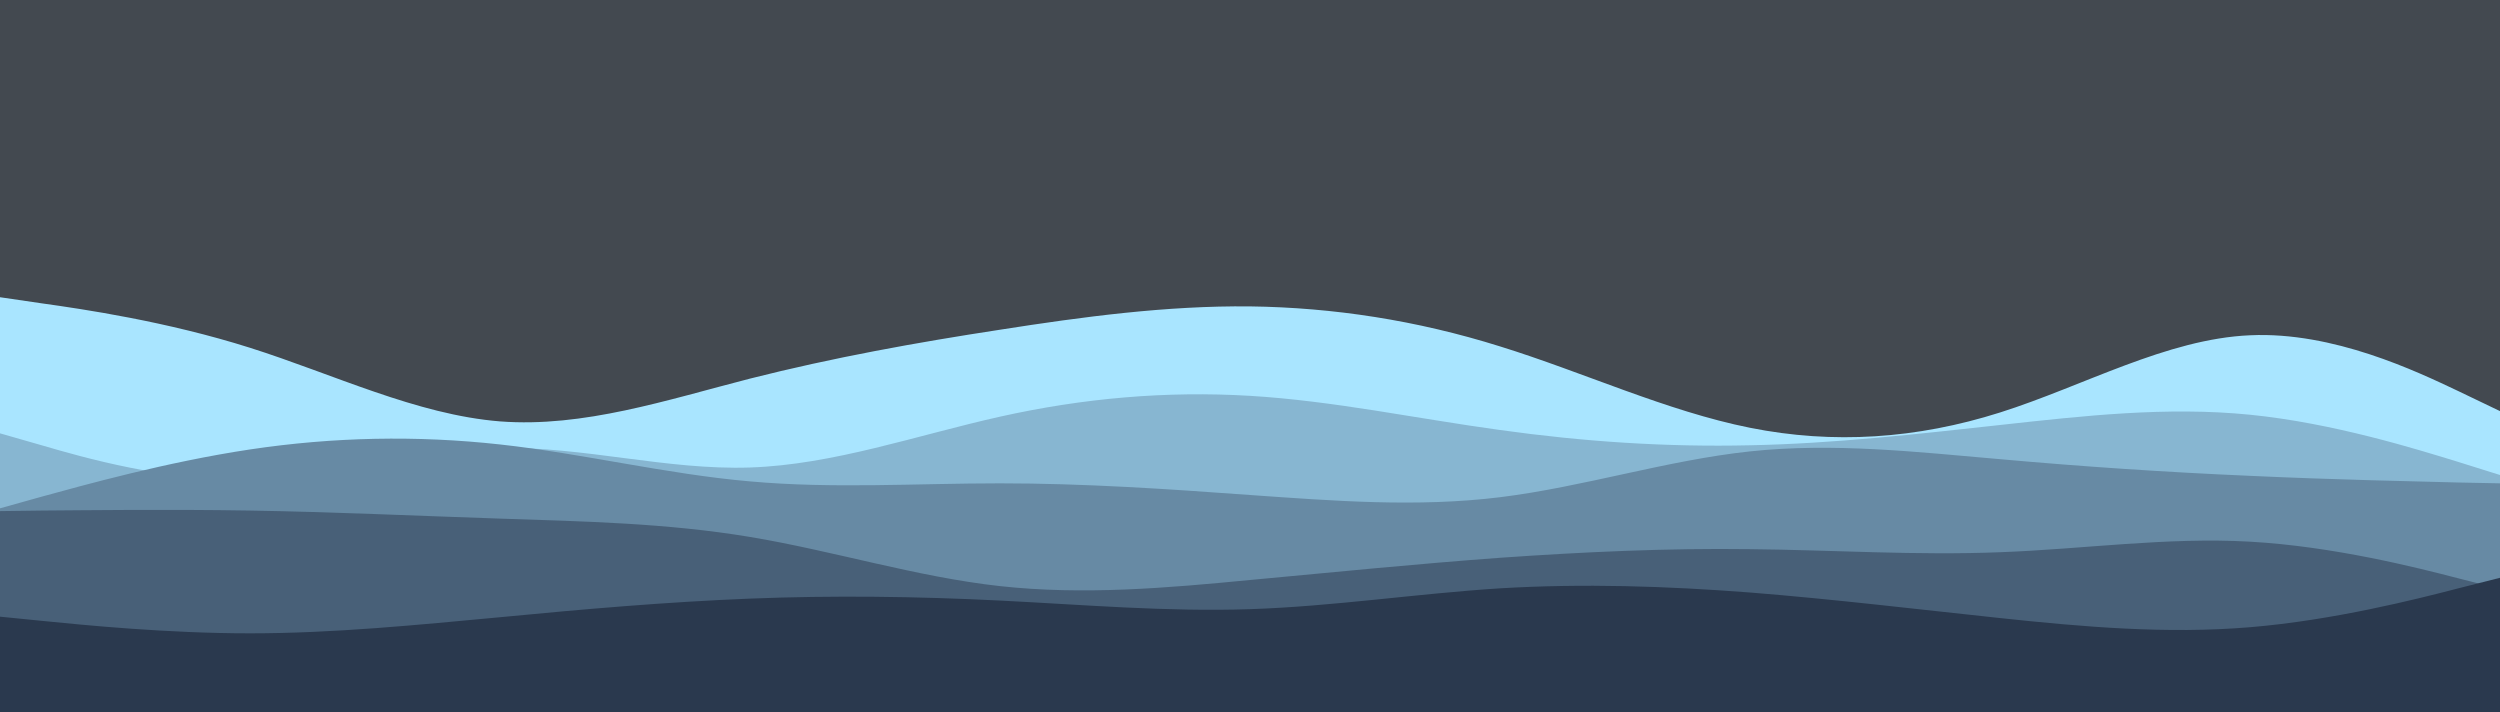
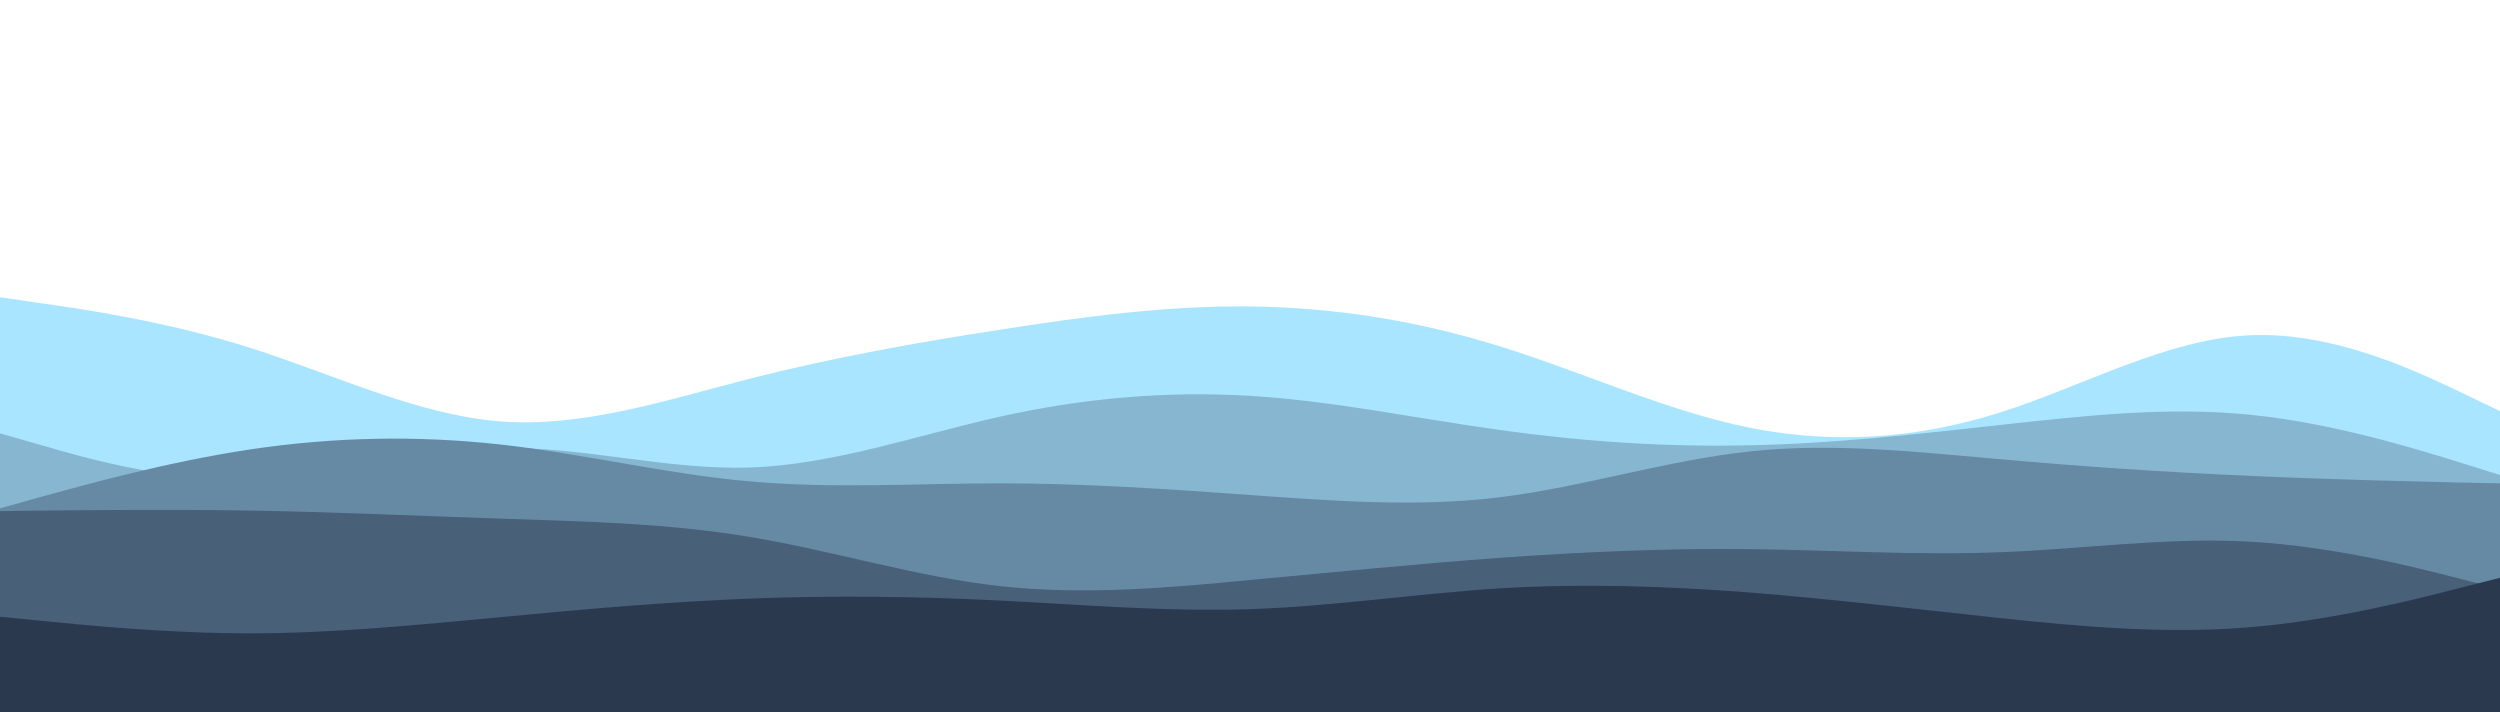
<svg xmlns="http://www.w3.org/2000/svg" id="visual" viewBox="0 0 900 256" width="900" height="256" version="1.1">
-   <rect x="0" y="0" width="900" height="256" fill="#434950" />
+   <rect x="0" y="0" width="900" height="256" fill="#00000000" />
  <path d="M0 107L15 109.2C30 111.3 60 115.7 90 125.2C120 134.7 150 149.3 180 151.7C210 154 240 144 270 136.3C300 128.7 330 123.3 360 118.7C390 114 420 110 450 110.3C480 110.7 510 115.3 540 124.7C570 134 600 148 630 154C660 160 690 158 720 148.5C750 139 780 122 810 120.7C840 119.3 870 133.7 885 140.8L900 148L900 257L885 257C870 257 840 257 810 257C780 257 750 257 720 257C690 257 660 257 630 257C600 257 570 257 540 257C510 257 480 257 450 257C420 257 390 257 360 257C330 257 300 257 270 257C240 257 210 257 180 257C150 257 120 257 90 257C60 257 30 257 15 257L0 257Z" fill="#a9e5ff" />
  <path d="M0 156L15 160.3C30 164.7 60 173.3 90 172.7C120 172 150 162 180 161.3C210 160.7 240 169.3 270 168.3C300 167.3 330 156.7 360 150C390 143.3 420 140.7 450 142.5C480 144.3 510 150.7 540 154.8C570 159 600 161 630 160.3C660 159.7 690 156.3 720 153C750 149.7 780 146.3 810 149.3C840 152.3 870 161.7 885 166.3L900 171L900 257L885 257C870 257 840 257 810 257C780 257 750 257 720 257C690 257 660 257 630 257C600 257 570 257 540 257C510 257 480 257 450 257C420 257 390 257 360 257C330 257 300 257 270 257C240 257 210 257 180 257C150 257 120 257 90 257C60 257 30 257 15 257L0 257Z" fill="#87b6d1" />
  <path d="M0 183L15 178.8C30 174.7 60 166.3 90 161.8C120 157.3 150 156.7 180 160C210 163.3 240 170.7 270 173.3C300 176 330 174 360 174C390 174 420 176 450 178.2C480 180.3 510 182.7 540 179C570 175.3 600 165.7 630 162.5C660 159.3 690 162.7 720 165.3C750 168 780 170 810 171.3C840 172.7 870 173.3 885 173.7L900 174L900 257L885 257C870 257 840 257 810 257C780 257 750 257 720 257C690 257 660 257 630 257C600 257 570 257 540 257C510 257 480 257 450 257C420 257 390 257 360 257C330 257 300 257 270 257C240 257 210 257 180 257C150 257 120 257 90 257C60 257 30 257 15 257L0 257Z" fill="#678aa4" />
  <path d="M0 184L15 183.8C30 183.7 60 183.3 90 183.8C120 184.3 150 185.7 180 186.7C210 187.7 240 188.3 270 193.3C300 198.3 330 207.7 360 211C390 214.3 420 211.7 450 208.8C480 206 510 203 540 200.8C570 198.7 600 197.3 630 197.7C660 198 690 200 720 198.8C750 197.7 780 193.3 810 195C840 196.7 870 204.3 885 208.2L900 212L900 257L885 257C870 257 840 257 810 257C780 257 750 257 720 257C690 257 660 257 630 257C600 257 570 257 540 257C510 257 480 257 450 257C420 257 390 257 360 257C330 257 300 257 270 257C240 257 210 257 180 257C150 257 120 257 90 257C60 257 30 257 15 257L0 257Z" fill="#486078" />
  <path d="M0 222L15 223.5C30 225 60 228 90 228C120 228 150 225 180 222.2C210 219.3 240 216.7 270 215.5C300 214.3 330 214.7 360 216.2C390 217.7 420 220.3 450 219.3C480 218.3 510 213.7 540 211.8C570 210 600 211 630 213.3C660 215.7 690 219.3 720 222.5C750 225.7 780 228.3 810 225.8C840 223.3 870 215.7 885 211.8L900 208L900 257L885 257C870 257 840 257 810 257C780 257 750 257 720 257C690 257 660 257 630 257C600 257 570 257 540 257C510 257 480 257 450 257C420 257 390 257 360 257C330 257 300 257 270 257C240 257 210 257 180 257C150 257 120 257 90 257C60 257 30 257 15 257L0 257Z" fill="#2a394e" />
</svg>
